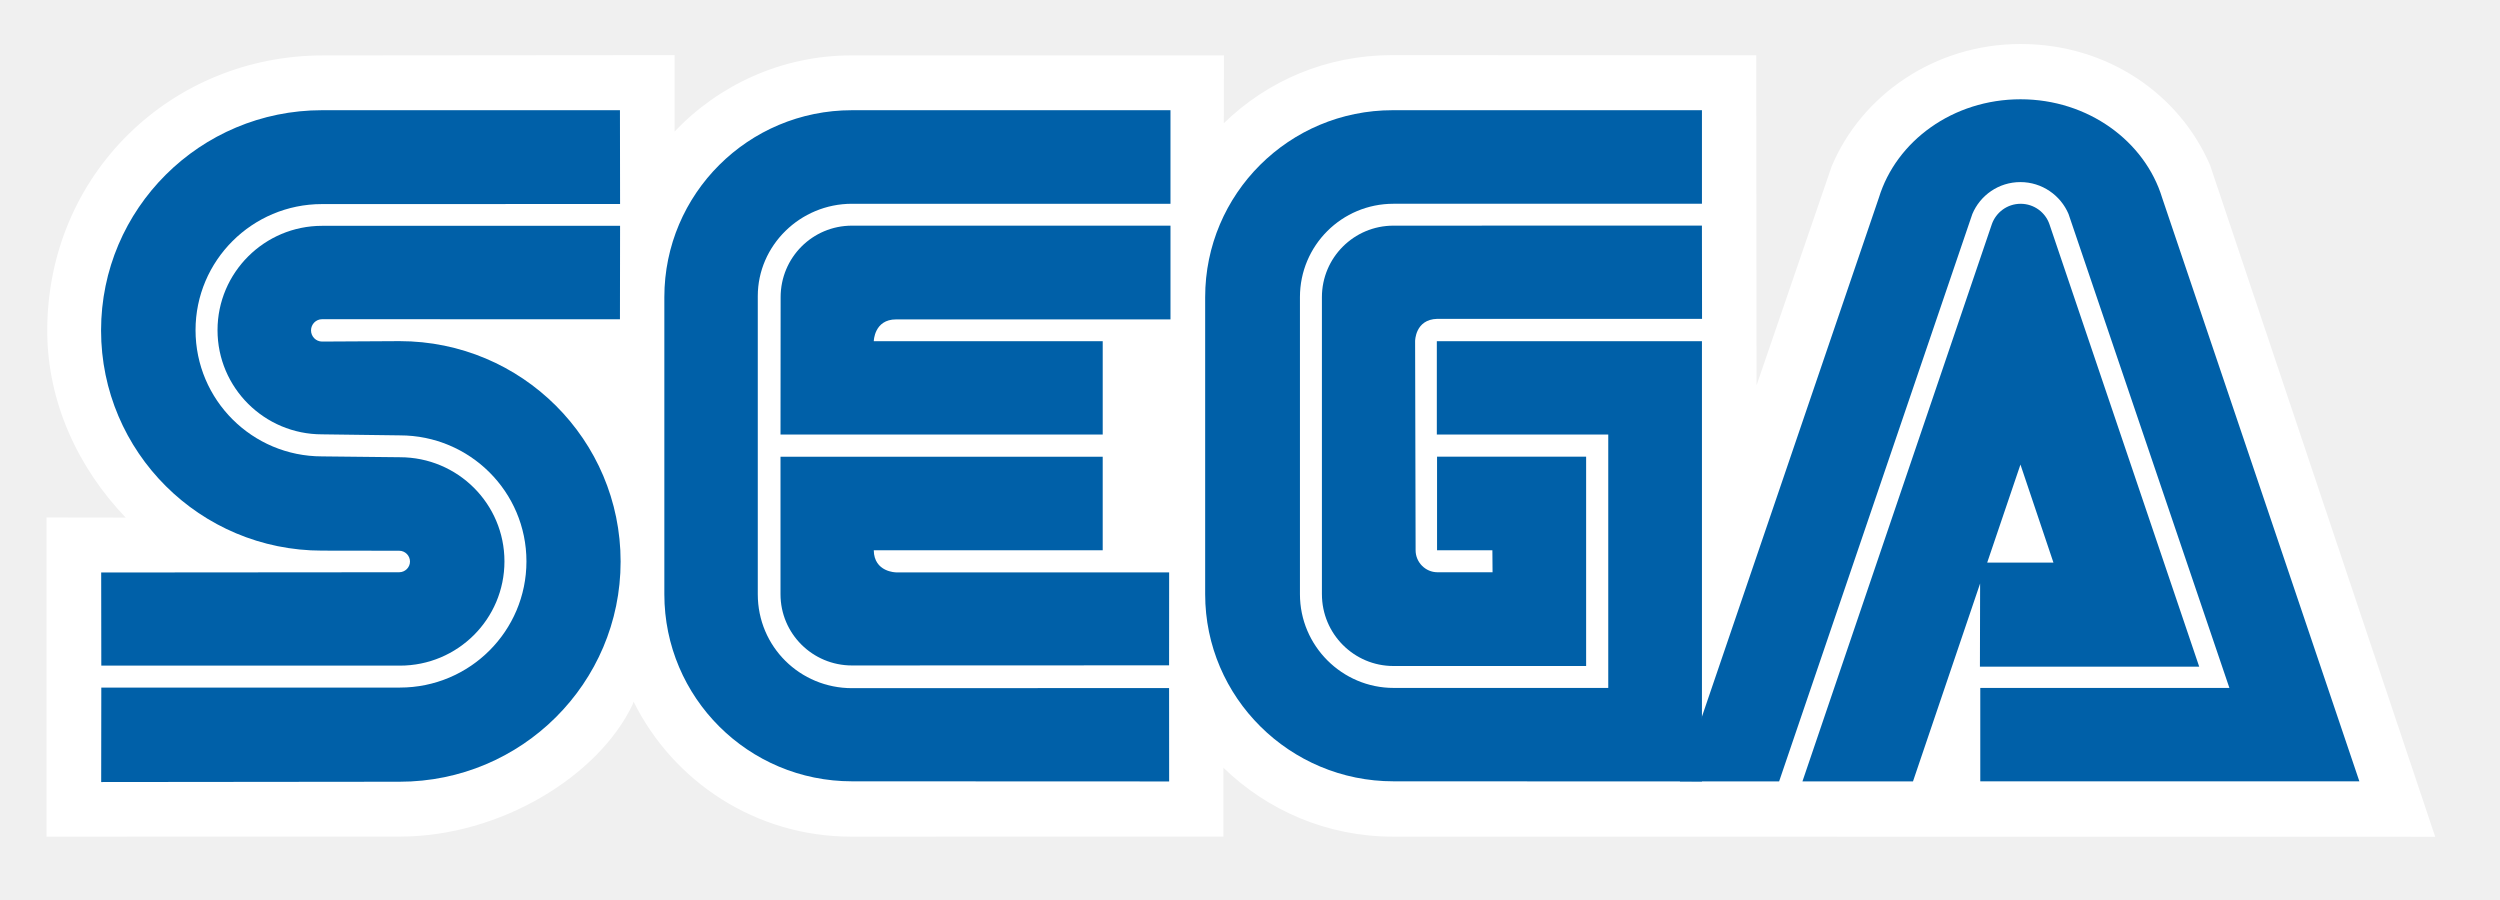
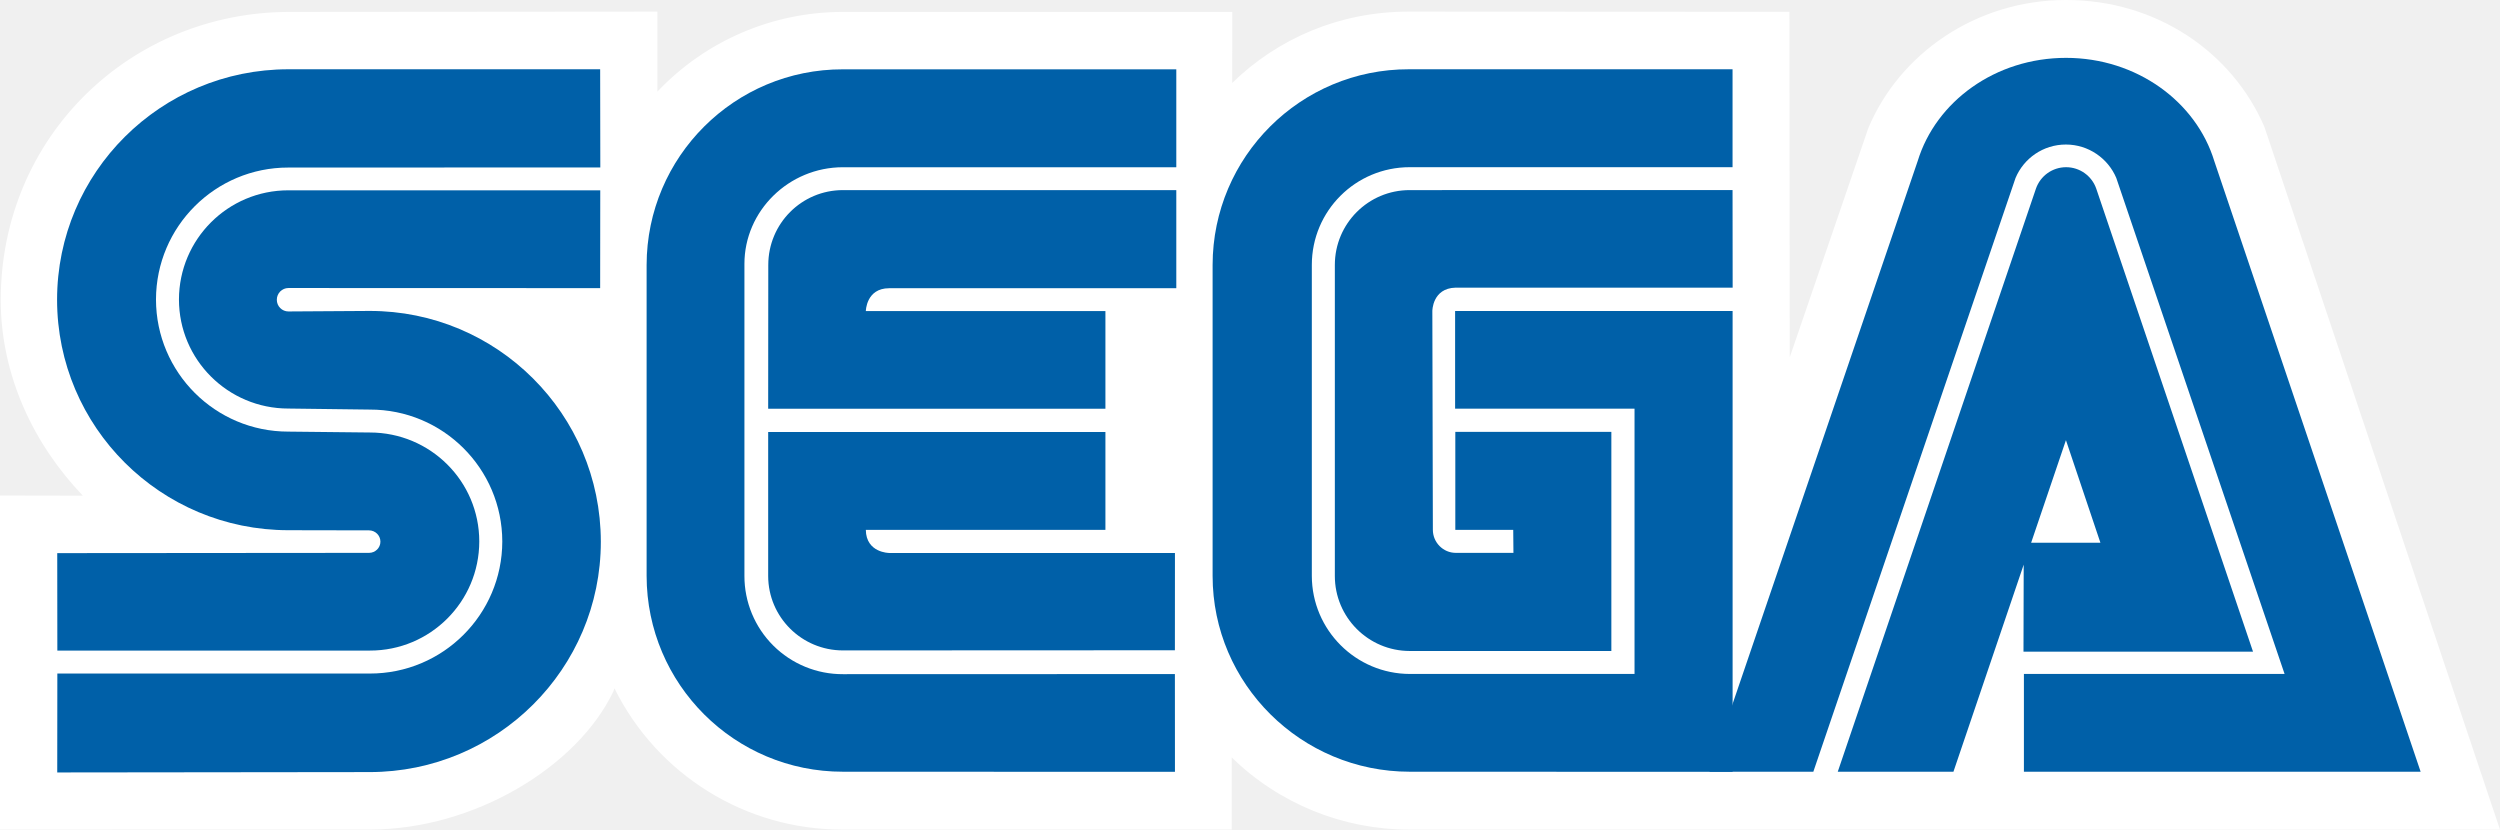
- <svg xmlns="http://www.w3.org/2000/svg" fill-rule="evenodd" stroke-linejoin="round" stroke-miterlimit="1.414" clip-rule="evenodd" viewBox="92.989 133.629 376.777 135.498">
+ <svg xmlns="http://www.w3.org/2000/svg" fill-rule="evenodd" stroke-linejoin="round" stroke-miterlimit="1.414" clip-rule="evenodd" viewBox="92.989 133.629 48 15.93">
  <g fill-rule="nonzero">
-     <path fill="#fff" d="M277.37 249.334c6.61 6.419 15.623 10.387 25.564 10.387L460 259.739l-33.922-101.198c-4.633-10.751-15.503-18.28-28.558-18.28-13 0-24.034 7.775-28.494 18.481l-11.308 32.965-.044-49.744-54.851-.028c-9.914 0-18.827 3.869-25.391 10.268l.019-10.224h-56.161c-10.46 0-19.974 4.46-26.628 11.471v-11.515l-52.932.046c-22.85-.019-41.594 17.843-41.622 41.459 0 10.933 4.778 20.849 11.825 28.195L100 211.617v48.104l53.33-.01c14.984-.018 29.833-9.059 34.994-19.891l.155-.445c5.963 12.043 18.407 20.346 32.809 20.346l56.08-.01v-10.378" />
+     <path fill="#fff" d="M116.638 148.172a4.878 4.878 0 0 0 3.409 1.385l20.942.002-4.523-13.493c-.618-1.433-2.067-2.437-3.808-2.437-1.733 0-3.204 1.037-3.799 2.464l-1.507 4.396-.006-6.633-7.314-.004c-1.322 0-2.51.516-3.385 1.37l.002-1.364h-7.488a4.9 4.9 0 0 0-3.55 1.53v-1.536l-7.058.006c-3.047-.002-5.546 2.38-5.55 5.528 0 1.458.638 2.78 1.577 3.76l-1.591-.003v6.414l7.11-.001c1.999-.003 3.978-1.208 4.667-2.652l.02-.06a4.877 4.877 0 0 0 4.375 2.713l7.477-.001v-1.384" />
    <g fill="#0060a8">
-       <path d="m108.239 251.49 44.972-.046c18.4 0 33.311-14.866 33.311-33.182 0-18.353-14.911-33.22-33.311-33.22l-11.68.064c-.92 0-1.667-.755-1.667-1.684s.746-1.685 1.667-1.685l44.891.01.018-14.083h-44.918c-8.684 0-15.75 7.055-15.75 15.722 0 8.676 7.064 15.703 15.75 15.703l11.735.155c10.542 0 19.073 8.502 19.073 18.991 0 10.496-8.53 19.018-19.073 19.018h-45z" />
-       <path d="M108.257 233.947h45c8.712 0 15.758-7.027 15.758-15.713 0-8.676-7.046-15.695-15.758-15.695l-11.735-.127c-10.524 0-19.063-8.512-19.063-19.027 0-10.487 8.539-19 19.063-19l44.918-.01-.018-14.137H141.532c-18.38 0-33.311 14.849-33.311 33.184s14.93 33.192 33.311 33.192l11.616.018c.883 0 1.63.72 1.63 1.63 0 .893-.746 1.612-1.63 1.612l-44.909.036zm113.132 3.396c-7.802 0-14.194-6.218-14.194-14.158v-44.926c0-7.638 6.391-13.92 14.194-13.92l48.004.008V150.239h-48.004c-15.622 0-28.276 12.608-28.276 28.176v44.772c0 15.569 12.654 28.195 28.276 28.195l47.803.019-.01-14.075z" />
-       <path d="M210.638 178.415c0-5.953 4.789-10.778 10.752-10.778h48.004v14.129h-41.358c-3.313 0-3.359 3.287-3.359 3.287H259.18v14.065h-48.559zm10.752 55.506c-5.945 0-10.77-4.798-10.77-10.734v-20.72h48.559v14.094h-34.504c.046 3.313 3.359 3.33 3.359 3.33h41.158l-.01 14.011zm81.643 3.386c-7.775 0-14.129-6.336-14.129-14.122v-44.772c0-7.793 6.308-14.075 14.092-14.075h46.494v-14.1h-46.602c-15.614 0-28.268 12.608-28.268 28.176v44.772c0 15.569 12.763 28.195 28.376 28.195l46.494.019v-66.349h-39.956v14.065h25.836v38.19z" />
-       <path d="M292.217 223.186c0 5.965 4.825 10.817 10.778 10.817h29.041v-31.554H309.568v14.112h8.339l.026 3.313h-8.302c-1.812 0-3.295-1.501-3.295-3.313l-.074-31.518s-.01-3.277 3.332-3.359h39.911l-.018-14.057-46.494.01c-5.953 0-10.778 4.825-10.778 10.778v44.771m100.963-55.759c.626-1.793 2.329-3.085 4.342-3.085 2.014 0 3.733 1.292 4.343 3.085l22.57 66.676h-33.048l.036-15.685h11.044l-4.972-14.776-16.195 47.748h-16.66z" />
-       <path d="M428.982 237.307h-37.543v14.082h57.134l-29.714-87.914c-2.604-8.575-11.188-14.884-21.349-14.884-10.177 0-18.734 6.281-21.358 14.849l-29.987 87.95h14.958l29.114-85.493c1.182-2.831 3.97-4.825 7.247-4.825 3.259 0 6.062 1.994 7.255 4.807z" />
+       <path d="m94.088 148.46 5.996-.007c2.453 0 4.441-1.982 4.441-4.424a4.435 4.435 0 0 0-4.441-4.43l-1.557.01a.223.223 0 0 1-.223-.225c0-.124.1-.225.223-.225l5.985.002.002-1.878h-5.989a2.1 2.1 0 0 0-2.1 2.096c0 1.157.942 2.094 2.1 2.094l1.565.02a2.537 2.537 0 0 1 2.543 2.533 2.54 2.54 0 0 1-2.543 2.535h-6z" />
+       <path d="M94.09 146.12h6a2.097 2.097 0 0 0 2.101-2.095c0-1.156-.94-2.092-2.101-2.092l-1.565-.017a2.54 2.54 0 0 1-2.541-2.537 2.538 2.538 0 0 1 2.541-2.533l5.99-.002-.003-1.885h-5.985c-2.451 0-4.442 1.98-4.442 4.425 0 2.444 1.99 4.425 4.442 4.425l1.548.003c.118 0 .218.096.218.217 0 .12-.1.215-.218.215l-5.987.005zm15.084.453a1.883 1.883 0 0 1-1.892-1.887v-5.99c0-1.019.852-1.856 1.892-1.856h6.4v-1.88h-6.4a3.762 3.762 0 0 0-3.77 3.756v5.97a3.765 3.765 0 0 0 3.77 3.76l6.374.002-.001-1.877z" />
+       <path d="M107.74 138.716c0-.794.64-1.437 1.434-1.437h6.4v1.884h-5.514c-.441 0-.447.438-.447.438h4.6v1.876h-6.475zm1.434 7.401c-.792 0-1.436-.64-1.436-1.431v-2.763h6.475v1.88h-4.6c.005.441.447.443.447.443h5.488l-.001 1.868zm10.886.452a1.887 1.887 0 0 1-1.884-1.883v-5.97c0-1.039.841-1.877 1.88-1.877h6.198v-1.88h-6.213a3.762 3.762 0 0 0-3.77 3.757v5.97c0 2.076 1.702 3.76 3.784 3.76l6.2.002V139.6h-5.328v1.876h3.445v5.092z" />
+       <path d="M118.618 144.686a1.44 1.44 0 0 0 1.437 1.442h3.872v-4.207h-2.996v1.881h1.112l.004.442h-1.107c-.242 0-.44-.2-.44-.442l-.01-4.202s0-.437.445-.448h5.321l-.002-1.874-6.2.001c-.793 0-1.436.643-1.436 1.437v5.97m13.461-7.435a.613.613 0 0 1 1.158 0l3.01 8.89h-4.407l.005-2.091h1.472l-.662-1.97-2.16 6.366h-2.221z" />
+       <path d="M136.853 146.569h-5.005v1.877h7.617l-3.961-11.722c-.348-1.143-1.492-1.984-2.847-1.984-1.357 0-2.498.837-2.848 1.98l-3.998 11.726h1.994l3.882-11.399c.158-.377.53-.643.967-.643.434 0 .808.266.967.64z" />
    </g>
  </g>
</svg>
